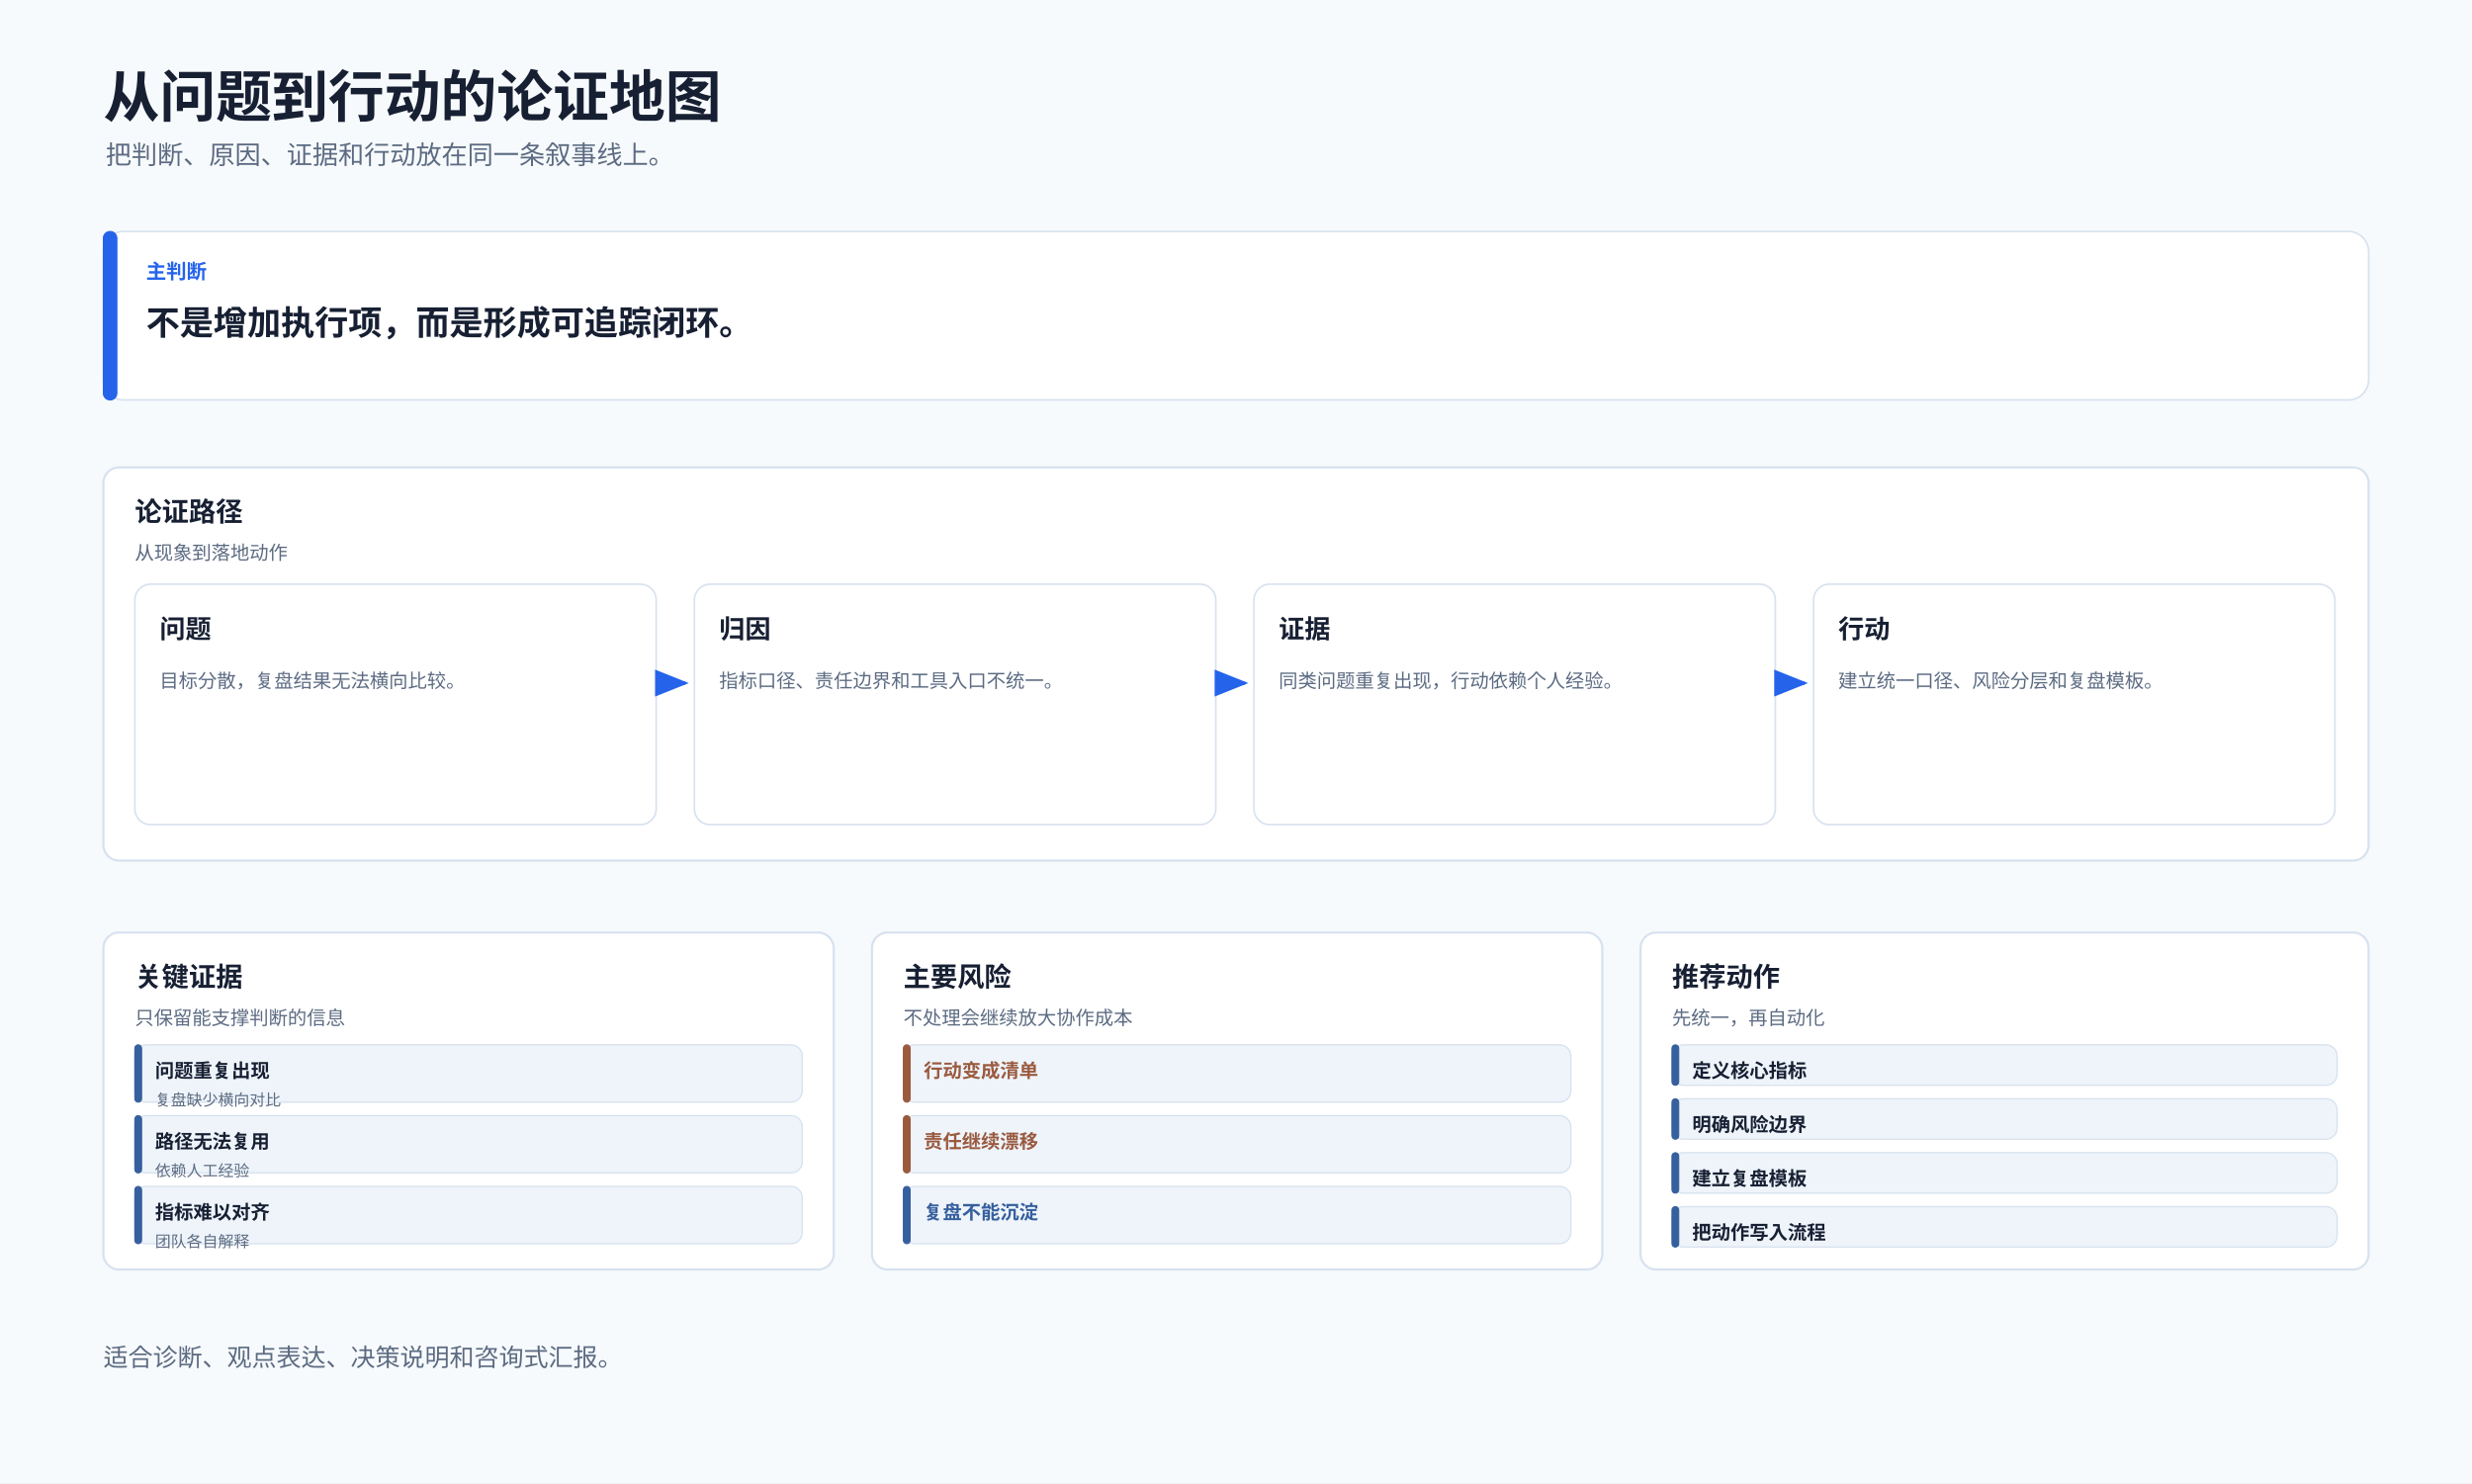
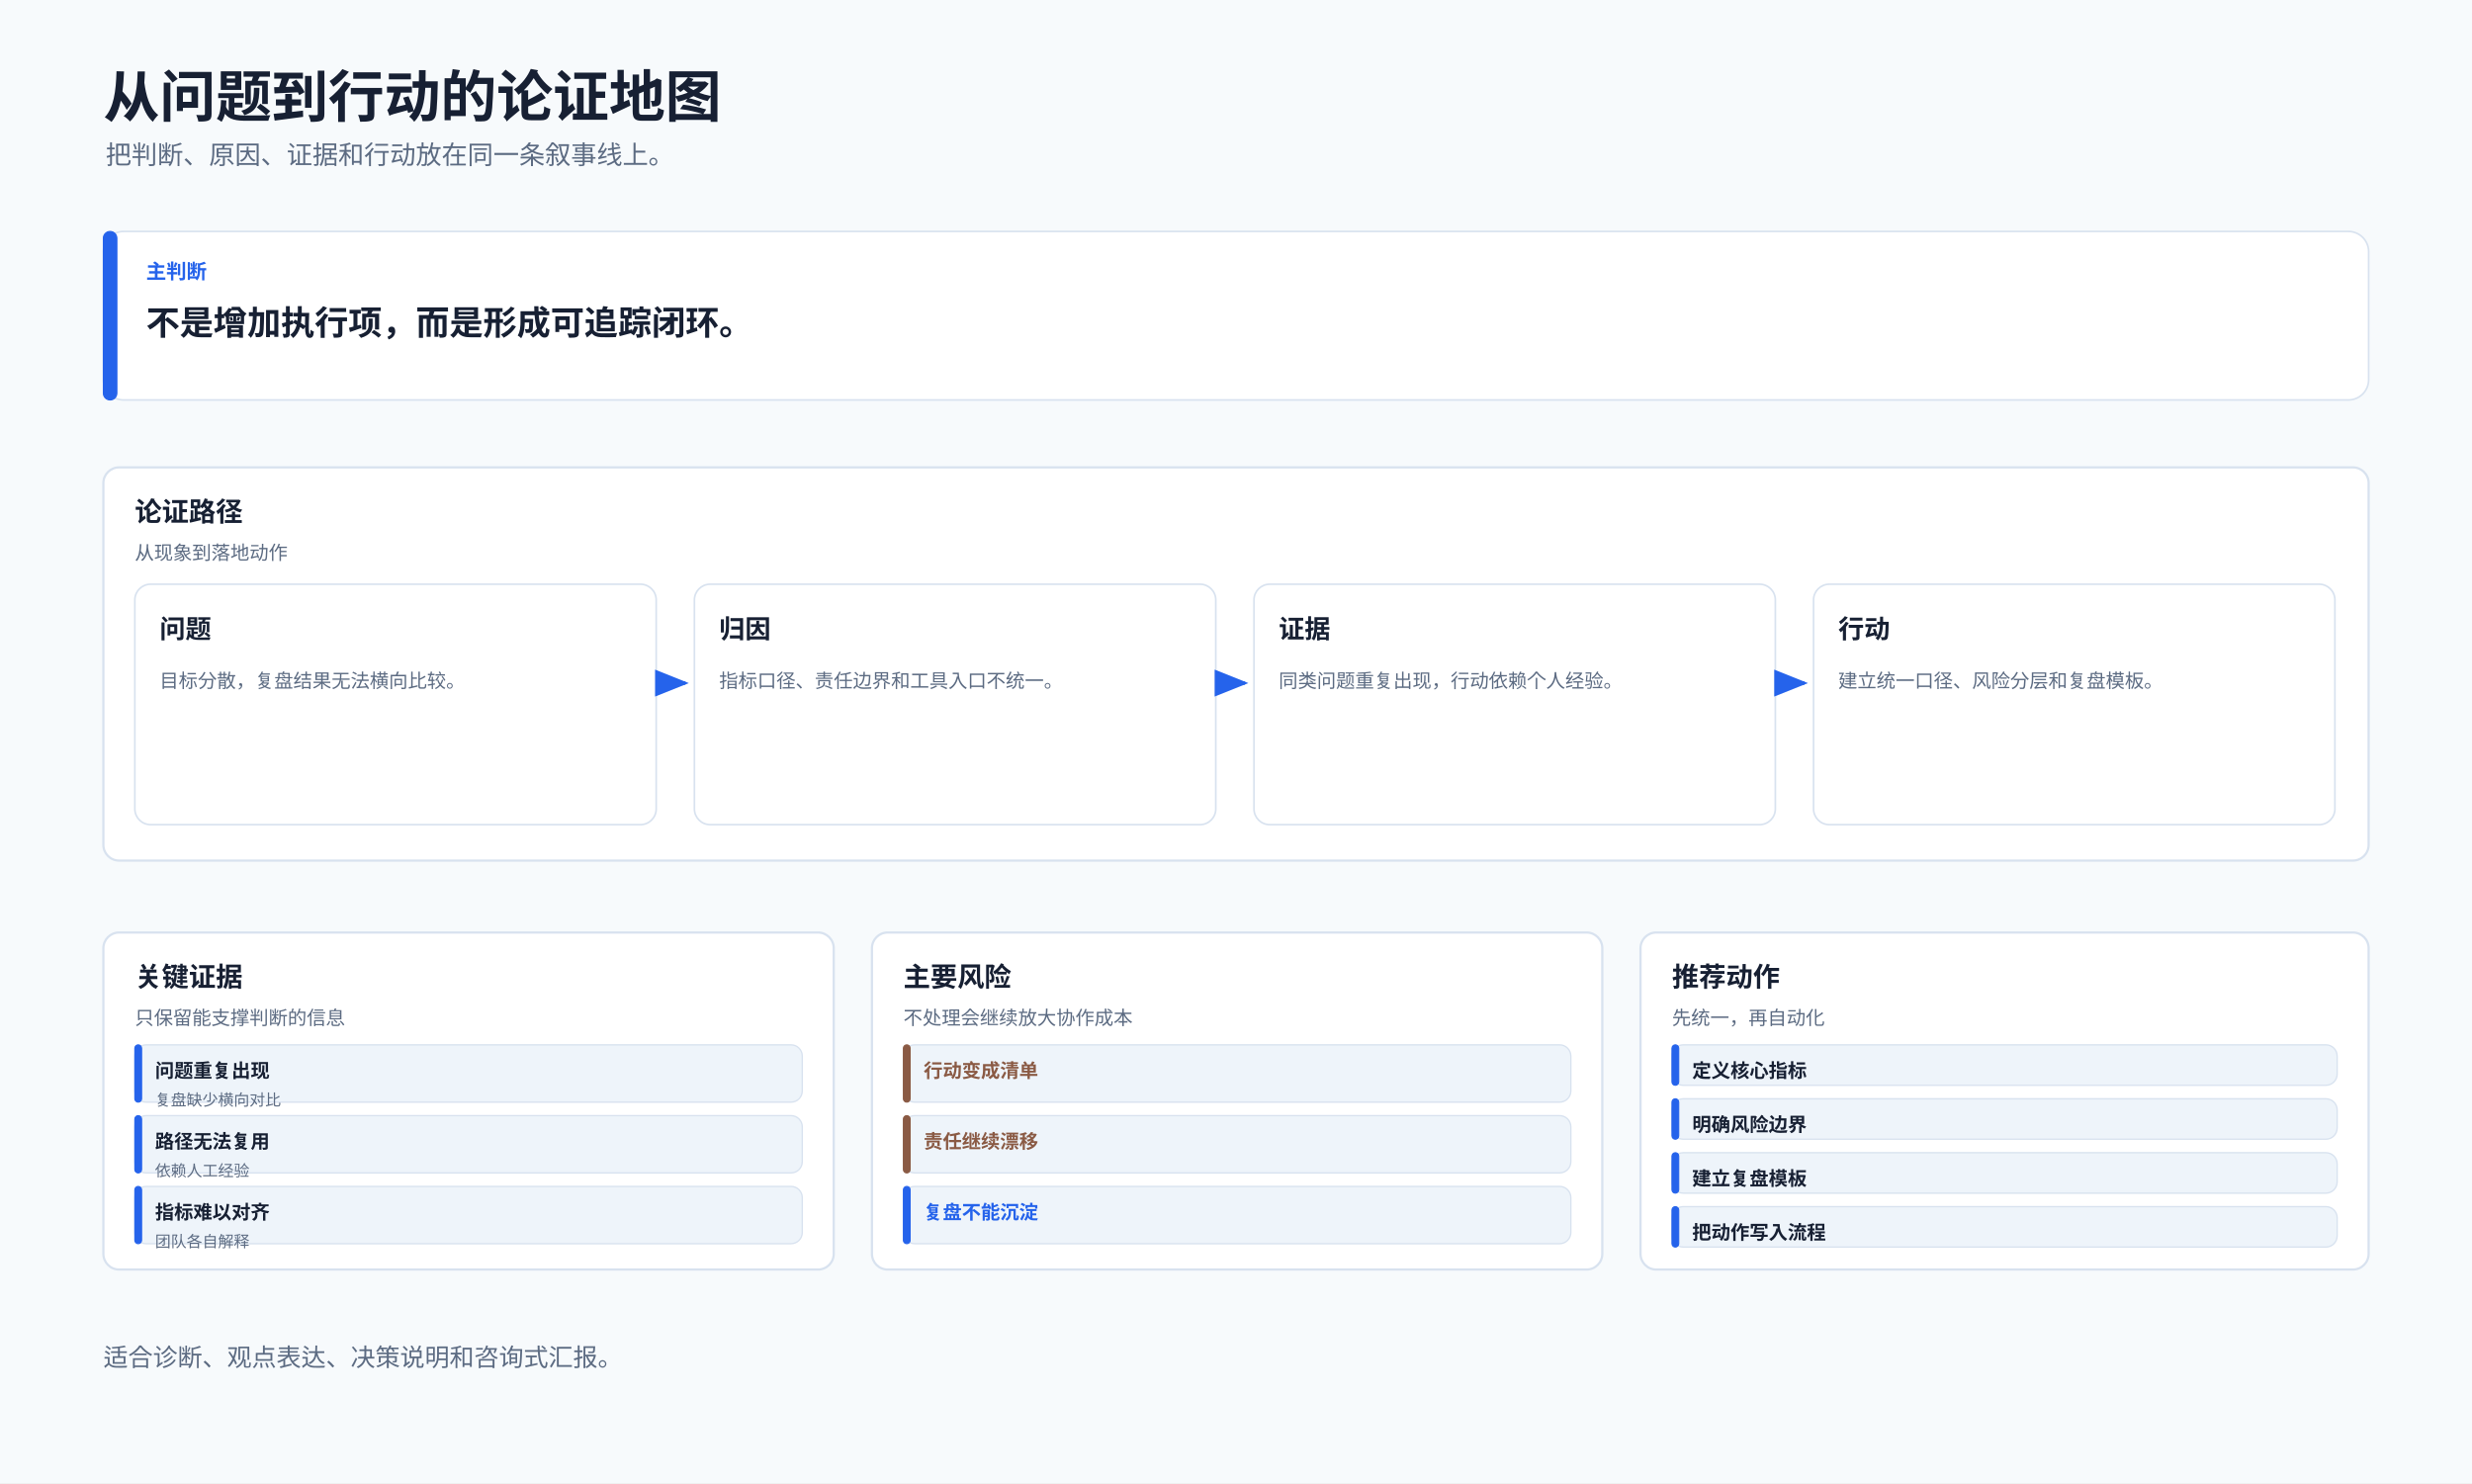
<svg xmlns="http://www.w3.org/2000/svg" width="2200" height="1320" viewBox="0 0 2200 1320">
  <defs>
    <marker id="arrow" markerWidth="12" markerHeight="12" refX="9" refY="4" orient="auto" markerUnits="strokeWidth">
      <path d="M0 0 L10 4 L0 8 z" fill="#2563EB" />
    </marker>
  </defs>
  <rect x="0" y="0" width="2200" height="1320" fill="#F7FAFC" />
  <text x="92" y="104" font-size="50" fill="#172033" font-weight="700">
    <tspan x="92" dy="0">从问题到行动的论证地图</tspan>
  </text>
  <text x="94" y="146" font-size="23" fill="#5C6B82" font-weight="400">
    <tspan x="94" dy="0">把判断、原因、证据和行动放在同一条叙事线上。</tspan>
  </text>
  <rect x="92" y="206" width="2016" height="150" rx="18" fill="#FFFFFF" stroke="#D8E2EF" stroke-width="1.5" />
  <rect x="92" y="206" width="12" height="150" rx="6" fill="#2563EB" stroke="#2563EB" stroke-width="1" />
  <text x="130" y="248" font-size="18" fill="#2563EB" font-weight="700">
    <tspan x="130" dy="0">主判断</tspan>
  </text>
  <text x="130" y="298" font-size="30" fill="#172033" font-weight="700">
    <tspan x="130" dy="0">不是增加执行项，而是形成可追踪闭环。</tspan>
  </text>
  <rect x="92" y="416" width="2016" height="350" rx="14" fill="#FFFFFF" stroke="#D8E2EF" stroke-width="2" />
  <text x="120" y="464" font-size="24" fill="#172033" font-weight="700">
    <tspan x="120" dy="0">论证路径</tspan>
  </text>
  <text x="120" y="498" font-size="17" fill="#5C6B82" font-weight="400">
    <tspan x="120" dy="0">从现象到落地动作</tspan>
  </text>
  <rect x="120" y="520" width="464" height="214" rx="14" fill="#FFFFFF" stroke="#D8E2EF" stroke-width="1.5" />
  <text x="142" y="568" font-size="23" fill="#172033" font-weight="700">
    <tspan x="142" dy="0">问题</tspan>
  </text>
  <text x="142" y="612" font-size="17" fill="#5C6B82" font-weight="400">
    <tspan x="142" dy="0">目标分散，复盘结果无法横向比较。</tspan>
  </text>
  <line x1="588" y1="608" x2="610" y2="608" stroke="#2563EB" stroke-width="3" marker-end="url(#arrow)" />
  <rect x="618" y="520" width="464" height="214" rx="14" fill="#FFFFFF" stroke="#D8E2EF" stroke-width="1.5" />
  <text x="640" y="568" font-size="23" fill="#172033" font-weight="700">
    <tspan x="640" dy="0">归因</tspan>
  </text>
  <text x="640" y="612" font-size="17" fill="#5C6B82" font-weight="400">
    <tspan x="640" dy="0">指标口径、责任边界和工具入口不统一。</tspan>
  </text>
  <line x1="1086" y1="608" x2="1108" y2="608" stroke="#2563EB" stroke-width="3" marker-end="url(#arrow)" />
  <rect x="1116" y="520" width="464" height="214" rx="14" fill="#FFFFFF" stroke="#D8E2EF" stroke-width="1.5" />
  <text x="1138" y="568" font-size="23" fill="#172033" font-weight="700">
    <tspan x="1138" dy="0">证据</tspan>
  </text>
  <text x="1138" y="612" font-size="17" fill="#5C6B82" font-weight="400">
    <tspan x="1138" dy="0">同类问题重复出现，行动依赖个人经验。</tspan>
  </text>
  <line x1="1584" y1="608" x2="1606" y2="608" stroke="#2563EB" stroke-width="3" marker-end="url(#arrow)" />
  <rect x="1614" y="520" width="464" height="214" rx="14" fill="#FFFFFF" stroke="#D8E2EF" stroke-width="1.5" />
  <text x="1636" y="568" font-size="23" fill="#172033" font-weight="700">
    <tspan x="1636" dy="0">行动</tspan>
  </text>
  <text x="1636" y="612" font-size="17" fill="#5C6B82" font-weight="400">
    <tspan x="1636" dy="0">建立统一口径、风险分层和复盘模板。</tspan>
  </text>
  <rect x="92" y="830" width="650" height="300" rx="14" fill="#FFFFFF" stroke="#D8E2EF" stroke-width="2" />
  <text x="120" y="878" font-size="24" fill="#172033" font-weight="700">
    <tspan x="120" dy="0">关键证据</tspan>
  </text>
  <text x="120" y="912" font-size="17" fill="#5C6B82" font-weight="400">
    <tspan x="120" dy="0">只保留能支撑判断的信息</tspan>
  </text>
  <rect x="120" y="930" width="594" height="51" rx="10" fill="#EEF4FA" stroke="#D8E2EF" stroke-width="1.2" />
-   <rect x="120" y="930" width="6" height="51" rx="3" fill="#365F9D" stroke="#365F9D" stroke-width="1" />
+   <rect x="120" y="930" width="6" height="51" rx="3" fill="#2563EB" stroke="#2563EB" stroke-width="1" />
  <text x="138" y="959" font-size="17" fill="#172033" font-weight="700">
    <tspan x="138" dy="0">问题重复出现</tspan>
  </text>
  <text x="138" y="984" font-size="14" fill="#5C6B82" font-weight="400">
    <tspan x="138" dy="0">复盘缺少横向对比</tspan>
  </text>
  <rect x="120" y="993" width="594" height="51" rx="10" fill="#EEF4FA" stroke="#D8E2EF" stroke-width="1.2" />
-   <rect x="120" y="993" width="6" height="51" rx="3" fill="#365F9D" stroke="#365F9D" stroke-width="1" />
+   <rect x="120" y="993" width="6" height="51" rx="3" fill="#2563EB" stroke="#2563EB" stroke-width="1" />
  <text x="138" y="1022" font-size="17" fill="#172033" font-weight="700">
    <tspan x="138" dy="0">路径无法复用</tspan>
  </text>
  <text x="138" y="1047" font-size="14" fill="#5C6B82" font-weight="400">
    <tspan x="138" dy="0">依赖人工经验</tspan>
  </text>
  <rect x="120" y="1056" width="594" height="51" rx="10" fill="#EEF4FA" stroke="#D8E2EF" stroke-width="1.2" />
-   <rect x="120" y="1056" width="6" height="51" rx="3" fill="#365F9D" stroke="#365F9D" stroke-width="1" />
+   <rect x="120" y="1056" width="6" height="51" rx="3" fill="#2563EB" stroke="#2563EB" stroke-width="1" />
  <text x="138" y="1085" font-size="17" fill="#172033" font-weight="700">
    <tspan x="138" dy="0">指标难以对齐</tspan>
  </text>
  <text x="138" y="1110" font-size="14" fill="#5C6B82" font-weight="400">
    <tspan x="138" dy="0">团队各自解释</tspan>
  </text>
  <rect x="776" y="830" width="650" height="300" rx="14" fill="#FFFFFF" stroke="#D8E2EF" stroke-width="2" />
  <text x="804" y="878" font-size="24" fill="#172033" font-weight="700">
    <tspan x="804" dy="0">主要风险</tspan>
  </text>
  <text x="804" y="912" font-size="17" fill="#5C6B82" font-weight="400">
    <tspan x="804" dy="0">不处理会继续放大协作成本</tspan>
  </text>
  <rect x="804" y="930" width="594" height="51" rx="10" fill="#EEF4FA" stroke="#D8E2EF" stroke-width="1.2" />
-   <rect x="804" y="930" width="6" height="51" rx="3" fill="#9A5A3F" stroke="#9A5A3F" stroke-width="1" />
-   <text x="822" y="959" font-size="17" fill="#9A5A3F" font-weight="700">
+   <rect x="804" y="930" width="6" height="51" rx="3" fill="#8A5A44" stroke="#8A5A44" stroke-width="1" />
+   <text x="822" y="959" font-size="17" fill="#8A5A44" font-weight="700">
    <tspan x="822" dy="0">行动变成清单</tspan>
  </text>
  <rect x="804" y="993" width="594" height="51" rx="10" fill="#EEF4FA" stroke="#D8E2EF" stroke-width="1.2" />
-   <rect x="804" y="993" width="6" height="51" rx="3" fill="#9A5A3F" stroke="#9A5A3F" stroke-width="1" />
-   <text x="822" y="1022" font-size="17" fill="#9A5A3F" font-weight="700">
+   <rect x="804" y="993" width="6" height="51" rx="3" fill="#8A5A44" stroke="#8A5A44" stroke-width="1" />
+   <text x="822" y="1022" font-size="17" fill="#8A5A44" font-weight="700">
    <tspan x="822" dy="0">责任继续漂移</tspan>
  </text>
  <rect x="804" y="1056" width="594" height="51" rx="10" fill="#EEF4FA" stroke="#D8E2EF" stroke-width="1.2" />
-   <rect x="804" y="1056" width="6" height="51" rx="3" fill="#365F9D" stroke="#365F9D" stroke-width="1" />
-   <text x="822" y="1085" font-size="17" fill="#365F9D" font-weight="700">
+   <rect x="804" y="1056" width="6" height="51" rx="3" fill="#2563EB" stroke="#2563EB" stroke-width="1" />
+   <text x="822" y="1085" font-size="17" fill="#2563EB" font-weight="700">
    <tspan x="822" dy="0">复盘不能沉淀</tspan>
  </text>
  <rect x="1460" y="830" width="648" height="300" rx="14" fill="#FFFFFF" stroke="#D8E2EF" stroke-width="2" />
  <text x="1488" y="878" font-size="24" fill="#172033" font-weight="700">
    <tspan x="1488" dy="0">推荐动作</tspan>
  </text>
  <text x="1488" y="912" font-size="17" fill="#5C6B82" font-weight="400">
    <tspan x="1488" dy="0">先统一，再自动化</tspan>
  </text>
  <rect x="1488" y="930" width="592" height="36" rx="10" fill="#EEF4FA" stroke="#D8E2EF" stroke-width="1.2" />
-   <rect x="1488" y="930" width="6" height="36" rx="3" fill="#365F9D" stroke="#365F9D" stroke-width="1" />
+   <rect x="1488" y="930" width="6" height="36" rx="3" fill="#2563EB" stroke="#2563EB" stroke-width="1" />
  <text x="1506" y="959" font-size="17" fill="#172033" font-weight="700">
    <tspan x="1506" dy="0">定义核心指标</tspan>
  </text>
  <rect x="1488" y="978" width="592" height="36" rx="10" fill="#EEF4FA" stroke="#D8E2EF" stroke-width="1.2" />
-   <rect x="1488" y="978" width="6" height="36" rx="3" fill="#365F9D" stroke="#365F9D" stroke-width="1" />
+   <rect x="1488" y="978" width="6" height="36" rx="3" fill="#2563EB" stroke="#2563EB" stroke-width="1" />
  <text x="1506" y="1007" font-size="17" fill="#172033" font-weight="700">
    <tspan x="1506" dy="0">明确风险边界</tspan>
  </text>
  <rect x="1488" y="1026" width="592" height="36" rx="10" fill="#EEF4FA" stroke="#D8E2EF" stroke-width="1.2" />
-   <rect x="1488" y="1026" width="6" height="36" rx="3" fill="#365F9D" stroke="#365F9D" stroke-width="1" />
+   <rect x="1488" y="1026" width="6" height="36" rx="3" fill="#2563EB" stroke="#2563EB" stroke-width="1" />
  <text x="1506" y="1055" font-size="17" fill="#172033" font-weight="700">
    <tspan x="1506" dy="0">建立复盘模板</tspan>
  </text>
  <rect x="1488" y="1074" width="592" height="36" rx="10" fill="#EEF4FA" stroke="#D8E2EF" stroke-width="1.2" />
-   <rect x="1488" y="1074" width="6" height="36" rx="3" fill="#365F9D" stroke="#365F9D" stroke-width="1" />
+   <rect x="1488" y="1074" width="6" height="36" rx="3" fill="#2563EB" stroke="#2563EB" stroke-width="1" />
  <text x="1506" y="1103" font-size="17" fill="#172033" font-weight="700">
    <tspan x="1506" dy="0">把动作写入流程</tspan>
  </text>
  <text x="92" y="1216" font-size="22" fill="#5C6B82" font-weight="400">
    <tspan x="92" dy="0">适合诊断、观点表达、决策说明和咨询式汇报。</tspan>
  </text>
</svg>
